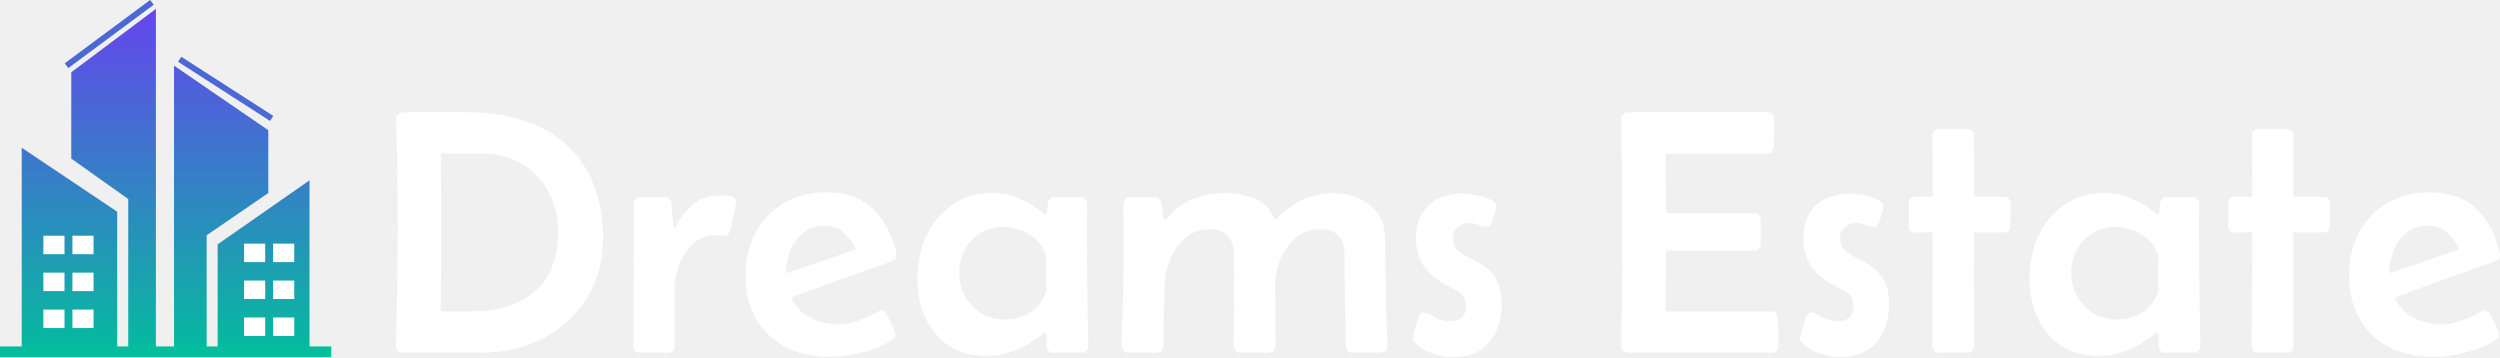
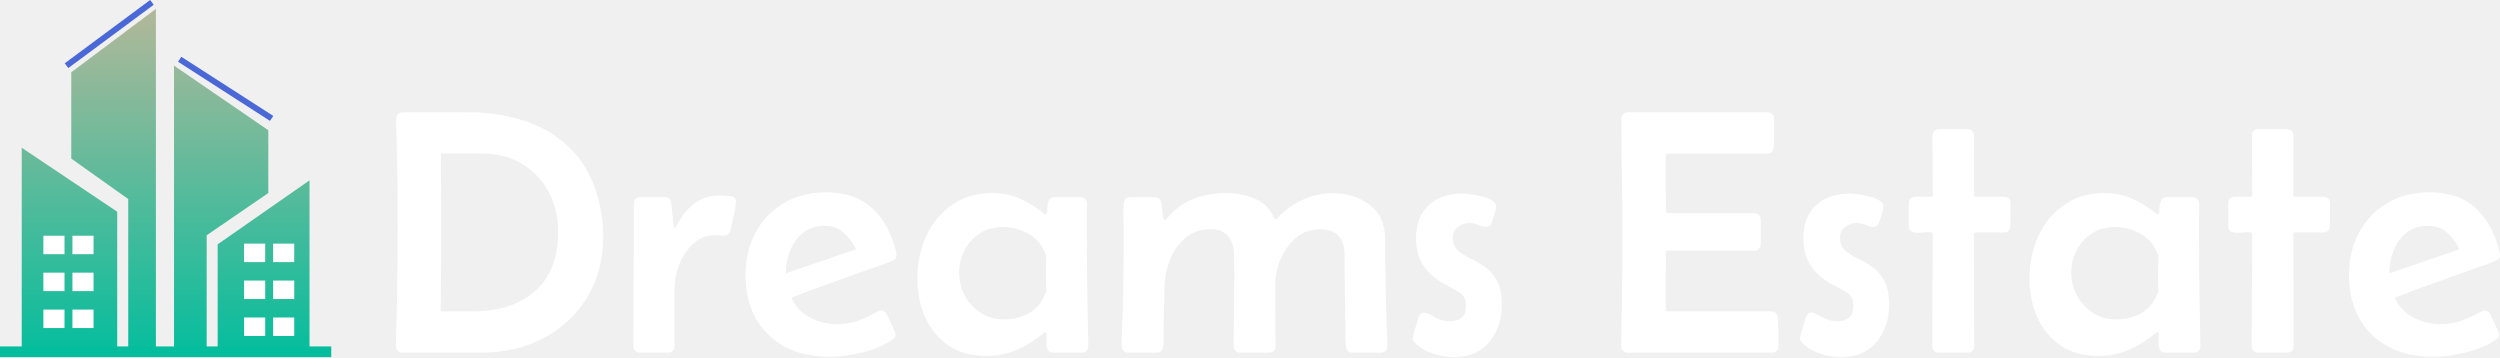
<svg xmlns="http://www.w3.org/2000/svg" width="210" height="30" viewBox="0 0 210 30" fill="none">
  <path d="M15.23 4.77L22.956 9.738L22.68 10.155L14.955 5.187L15.23 4.77Z" fill="#4A68D6" />
  <path d="M5.438 5.317L12.611 0L12.914 0.398L5.741 5.715L5.438 5.317Z" fill="#4A68D6" />
  <path d="M9.846 17.785L1.825 12.41V29.55H9.846V17.785Z" fill="url(#paint0_linear_1327_8647)" />
  <path d="M13.095 0.746V29.55H10.771V16.72L5.987 13.322V6.071L13.095 0.746Z" fill="url(#paint1_linear_1327_8647)" />
  <path d="M14.618 5.513V29.499H17.36V19.763L22.538 16.213V10.939L14.618 5.513Z" fill="url(#paint2_linear_1327_8647)" />
  <path d="M26 29.499H18.283V20.523L26 15.148V29.499Z" fill="url(#paint3_linear_1327_8647)" />
  <path d="M3.644 19.801H5.418V21.352H3.644V19.801Z" fill="white" />
  <path d="M3.644 22.903H5.418V24.454H3.644V22.903Z" fill="white" />
  <path d="M3.644 26.005H5.418V27.556H3.644V26.005Z" fill="white" />
  <path d="M6.084 19.801H7.858V21.352H6.084V19.801Z" fill="white" />
  <path d="M6.084 22.903H7.858V24.454H6.084V22.903Z" fill="white" />
  <path d="M6.084 26.005H7.858V27.556H6.084V26.005Z" fill="white" />
  <path d="M20.502 20.466H22.276V22.017H20.502V20.466Z" fill="white" />
  <path d="M20.502 23.567H22.276V25.119H20.502V23.567Z" fill="white" />
  <path d="M20.502 26.669H22.276V28.221H20.502V26.669Z" fill="white" />
  <path d="M22.942 20.466H24.716V22.017H22.942V20.466Z" fill="white" />
  <path d="M22.942 23.567H24.716V25.119H22.942V23.567Z" fill="white" />
  <path d="M22.942 26.669H24.716V28.221H22.942V26.669Z" fill="white" />
  <path d="M0 29.1H27.825V30H0V29.1Z" fill="#03BD9D" />
  <path d="M33.862 29.625C33.463 29.625 33.263 29.424 33.263 29.021C33.263 28.512 33.273 28.008 33.292 27.508C33.312 26.999 33.326 26.495 33.336 25.996C33.355 24.882 33.37 23.773 33.38 22.669C33.399 21.555 33.409 20.446 33.409 19.342C33.409 18.276 33.404 17.21 33.394 16.144C33.385 15.078 33.37 14.012 33.351 12.947C33.341 12.466 33.326 11.982 33.307 11.492C33.287 11.002 33.278 10.517 33.278 10.037C33.278 9.634 33.477 9.432 33.877 9.432H39.357C40.994 9.432 42.534 9.663 43.975 10.123C45.427 10.584 46.689 11.319 47.761 12.327C48.833 13.326 49.622 14.641 50.128 16.274C50.489 17.445 50.669 18.636 50.669 19.846C50.669 21.814 50.216 23.533 49.31 25.002C48.414 26.462 47.186 27.599 45.627 28.416C44.078 29.222 42.324 29.625 40.366 29.625H33.862ZM37.019 26.154H39.723C41.895 26.154 43.63 25.593 44.925 24.469C46.231 23.336 46.884 21.67 46.884 19.471C46.884 18.223 46.616 17.104 46.08 16.115C45.544 15.117 44.794 14.329 43.829 13.753C42.865 13.177 41.735 12.889 40.439 12.889H37.033C37.043 13.907 37.048 14.929 37.048 15.957C37.058 16.984 37.063 18.012 37.063 19.039C37.063 21.401 37.048 23.773 37.019 26.154Z" fill="white" />
  <path d="M55.799 16.562C56.169 16.562 56.369 16.739 56.398 17.095L56.544 18.737C56.544 18.746 56.554 18.818 56.574 18.953C56.593 19.078 56.627 19.14 56.676 19.14C56.724 19.14 56.773 19.087 56.822 18.982C56.88 18.876 56.914 18.813 56.924 18.794C57.324 18.055 57.811 17.474 58.386 17.051C58.961 16.629 59.687 16.418 60.563 16.418C60.768 16.418 61.026 16.437 61.338 16.475C61.66 16.504 61.82 16.663 61.82 16.951C61.82 17.095 61.791 17.32 61.733 17.628C61.674 17.935 61.606 18.247 61.528 18.564C61.46 18.871 61.406 19.106 61.367 19.27C61.328 19.433 61.265 19.562 61.177 19.658C61.099 19.745 60.963 19.788 60.768 19.788C60.671 19.788 60.573 19.783 60.476 19.774C60.388 19.754 60.291 19.745 60.183 19.745C59.414 19.745 58.766 19.985 58.24 20.465C57.714 20.936 57.319 21.517 57.056 22.208C56.793 22.899 56.661 23.581 56.661 24.253V29.035C56.661 29.429 56.462 29.625 56.062 29.625H53.797C53.397 29.625 53.197 29.424 53.197 29.021C53.197 27.532 53.202 26.049 53.212 24.57C53.232 23.082 53.241 21.598 53.241 20.119V17.152C53.241 16.759 53.441 16.562 53.841 16.562H55.799Z" fill="white" />
  <path d="M69.683 29.971C68.26 29.971 67.018 29.693 65.956 29.136C64.904 28.579 64.085 27.787 63.501 26.759C62.916 25.732 62.624 24.512 62.624 23.101C62.624 21.785 62.902 20.604 63.457 19.558C64.013 18.511 64.797 17.685 65.81 17.08C66.823 16.466 68.012 16.158 69.376 16.158C71.062 16.158 72.382 16.624 73.337 17.555C74.301 18.487 74.954 19.726 75.295 21.272C75.305 21.3 75.31 21.348 75.31 21.416C75.31 21.56 75.271 21.67 75.193 21.747C75.125 21.814 75.032 21.872 74.915 21.92C74.584 22.073 74.233 22.208 73.863 22.323C73.493 22.438 73.132 22.563 72.781 22.698C71.758 23.072 70.73 23.442 69.698 23.807C68.665 24.162 67.642 24.541 66.629 24.944C66.551 24.983 66.512 25.031 66.512 25.088C66.512 25.117 66.521 25.151 66.541 25.189C66.931 25.881 67.466 26.394 68.148 26.73C68.831 27.067 69.561 27.235 70.341 27.235C70.954 27.235 71.525 27.139 72.051 26.947C72.587 26.755 73.113 26.514 73.629 26.226C73.697 26.188 73.765 26.154 73.834 26.125C73.902 26.097 73.97 26.082 74.038 26.082C74.175 26.082 74.277 26.125 74.345 26.212C74.423 26.289 74.486 26.38 74.535 26.486C74.574 26.553 74.647 26.706 74.754 26.947C74.871 27.177 74.978 27.412 75.076 27.652C75.183 27.883 75.237 28.032 75.237 28.099C75.237 28.204 75.207 28.291 75.149 28.358C75.091 28.425 75.022 28.488 74.944 28.545C74.253 29.016 73.41 29.371 72.416 29.611C71.432 29.851 70.521 29.971 69.683 29.971ZM66.015 22.957C66.999 22.621 67.983 22.285 68.967 21.948C69.951 21.613 70.93 21.276 71.904 20.94C71.661 20.412 71.32 19.951 70.881 19.558C70.453 19.164 69.922 18.967 69.288 18.967C68.548 18.967 67.934 19.164 67.447 19.558C66.96 19.951 66.599 20.455 66.365 21.07C66.132 21.675 66.015 22.304 66.015 22.957Z" fill="white" />
  <path d="M82.836 29.899C81.57 29.899 80.508 29.602 79.65 29.006C78.793 28.411 78.145 27.623 77.707 26.644C77.278 25.655 77.064 24.584 77.064 23.432V23.202C77.083 21.992 77.336 20.854 77.823 19.788C78.32 18.722 79.037 17.863 79.972 17.21C80.907 16.547 82.037 16.216 83.362 16.216C84.181 16.216 84.941 16.37 85.642 16.677C86.354 16.975 87.016 17.383 87.63 17.901C87.698 17.968 87.757 18.002 87.805 18.002C87.922 18.002 87.976 17.882 87.966 17.642C87.966 17.402 88 17.162 88.069 16.922C88.146 16.682 88.341 16.562 88.653 16.562H90.714C91.113 16.562 91.313 16.759 91.313 17.152C91.313 17.565 91.308 17.978 91.298 18.391C91.298 18.804 91.298 19.217 91.298 19.63C91.298 20.686 91.303 21.747 91.313 22.813C91.332 23.879 91.347 24.94 91.357 25.996C91.367 26.495 91.376 26.999 91.386 27.508C91.406 28.008 91.415 28.512 91.415 29.021C91.415 29.424 91.216 29.625 90.816 29.625H88.522C88.258 29.625 88.088 29.544 88.01 29.381C87.932 29.208 87.898 29.006 87.908 28.776C87.918 28.545 87.918 28.339 87.908 28.156C87.908 28.128 87.903 28.08 87.893 28.012C87.883 27.945 87.854 27.912 87.805 27.912C87.766 27.912 87.728 27.926 87.689 27.955C87.659 27.983 87.63 28.008 87.601 28.027C86.919 28.593 86.183 29.049 85.394 29.395C84.605 29.731 83.752 29.899 82.836 29.899ZM84.327 26.831C85.019 26.831 85.657 26.692 86.242 26.414C86.836 26.125 87.299 25.674 87.63 25.06C87.65 25.021 87.693 24.925 87.762 24.772C87.84 24.608 87.879 24.508 87.879 24.469C87.879 24.133 87.874 23.797 87.864 23.461C87.864 23.125 87.864 22.794 87.864 22.467C87.864 22.313 87.869 22.145 87.879 21.963C87.888 21.771 87.883 21.603 87.864 21.459C87.854 21.392 87.815 21.291 87.747 21.156C87.689 21.022 87.645 20.926 87.615 20.868C87.274 20.263 86.792 19.812 86.169 19.514C85.545 19.217 84.892 19.068 84.21 19.068C83.489 19.068 82.856 19.245 82.31 19.601C81.765 19.956 81.336 20.427 81.024 21.012C80.722 21.588 80.571 22.222 80.571 22.914C80.571 23.605 80.732 24.248 81.053 24.844C81.375 25.439 81.818 25.919 82.383 26.284C82.958 26.649 83.606 26.831 84.327 26.831Z" fill="white" />
  <path d="M94.981 16.562H96.969C97.3 16.562 97.495 16.735 97.553 17.08C97.573 17.157 97.593 17.311 97.612 17.541C97.632 17.772 97.656 17.988 97.685 18.189C97.724 18.391 97.773 18.492 97.831 18.492C97.88 18.492 97.924 18.473 97.963 18.434C98.002 18.386 98.031 18.348 98.05 18.319C98.694 17.56 99.429 17.023 100.257 16.706C101.095 16.379 102.006 16.216 102.99 16.216C103.789 16.216 104.564 16.36 105.314 16.648C106.074 16.936 106.634 17.464 106.995 18.233C107.014 18.261 107.034 18.3 107.053 18.348C107.073 18.396 107.107 18.42 107.155 18.42C107.194 18.42 107.229 18.405 107.258 18.377C107.287 18.338 107.311 18.309 107.331 18.29C107.935 17.637 108.636 17.133 109.435 16.778C110.234 16.413 111.082 16.23 111.978 16.23C113.167 16.23 114.19 16.557 115.047 17.21C115.915 17.853 116.348 18.804 116.348 20.062C116.348 21.07 116.358 22.083 116.377 23.101C116.397 24.109 116.416 25.117 116.436 26.125C116.455 26.606 116.475 27.09 116.494 27.58C116.524 28.06 116.538 28.541 116.538 29.021C116.538 29.424 116.338 29.625 115.939 29.625H113.659C113.445 29.625 113.294 29.578 113.206 29.482C113.128 29.386 113.079 29.241 113.06 29.049C113.021 28.646 113.006 28.238 113.016 27.825C113.026 27.403 113.021 26.99 113.001 26.586C112.992 25.722 112.977 24.858 112.958 23.994C112.948 23.13 112.943 22.265 112.943 21.401C112.943 20.729 112.777 20.206 112.446 19.831C112.124 19.447 111.613 19.255 110.911 19.255C110.103 19.255 109.416 19.5 108.851 19.99C108.286 20.479 107.852 21.089 107.55 21.819C107.258 22.539 107.112 23.25 107.112 23.951C107.112 24.796 107.116 25.641 107.126 26.486C107.136 27.331 107.141 28.18 107.141 29.035C107.141 29.429 106.941 29.625 106.542 29.625H104.232C103.833 29.625 103.633 29.429 103.633 29.035C103.633 27.758 103.643 26.486 103.663 25.218C103.682 23.951 103.682 22.678 103.663 21.401C103.653 20.758 103.487 20.239 103.166 19.846C102.854 19.452 102.352 19.255 101.66 19.255C100.832 19.255 100.135 19.5 99.57 19.99C99.005 20.47 98.577 21.075 98.284 21.805C97.992 22.534 97.836 23.259 97.817 23.979C97.807 24.565 97.797 25.151 97.787 25.737C97.778 26.322 97.763 26.913 97.743 27.508C97.743 27.758 97.743 28.017 97.743 28.286C97.753 28.545 97.743 28.8 97.714 29.049C97.695 29.241 97.641 29.386 97.553 29.482C97.476 29.578 97.329 29.625 97.115 29.625H94.82C94.421 29.625 94.221 29.419 94.221 29.006C94.221 28.507 94.231 28.012 94.251 27.523C94.28 27.023 94.299 26.524 94.309 26.025C94.368 23.922 94.397 21.824 94.397 19.73C94.397 19.337 94.387 18.905 94.368 18.434C94.348 17.964 94.353 17.536 94.382 17.152C94.411 16.759 94.611 16.562 94.981 16.562Z" fill="white" />
  <path d="M122.092 30C121.536 30 120.957 29.899 120.353 29.698C119.749 29.496 119.247 29.193 118.847 28.79C118.73 28.675 118.672 28.55 118.672 28.416C118.672 28.358 118.701 28.214 118.76 27.983C118.828 27.744 118.901 27.499 118.979 27.249C119.057 26.999 119.106 26.836 119.125 26.759C119.164 26.644 119.218 26.534 119.286 26.428C119.354 26.313 119.461 26.255 119.607 26.255C119.792 26.255 120.08 26.375 120.47 26.615C120.859 26.855 121.307 26.975 121.814 26.975C122.701 26.975 123.144 26.553 123.144 25.708C123.144 25.16 122.964 24.781 122.603 24.57C122.253 24.359 121.873 24.148 121.463 23.936C120.645 23.504 120.021 22.976 119.593 22.352C119.164 21.728 118.95 20.95 118.95 20.018C118.95 18.837 119.3 17.916 120.002 17.253C120.713 16.59 121.658 16.259 122.837 16.259C122.983 16.259 123.207 16.278 123.509 16.317C123.821 16.355 124.143 16.418 124.474 16.504C124.805 16.581 125.088 16.691 125.322 16.835C125.556 16.97 125.672 17.133 125.672 17.325C125.672 17.508 125.633 17.709 125.556 17.93C125.478 18.141 125.414 18.338 125.366 18.521C125.327 18.645 125.273 18.765 125.205 18.881C125.137 18.996 125.02 19.053 124.854 19.053C124.649 19.053 124.43 19.001 124.196 18.895C123.963 18.789 123.709 18.737 123.436 18.737C123.066 18.737 122.74 18.847 122.457 19.068C122.175 19.279 122.033 19.582 122.033 19.975C122.033 20.427 122.17 20.777 122.443 21.027C122.725 21.276 123.071 21.497 123.48 21.689C123.889 21.881 124.299 22.117 124.708 22.395C125.117 22.674 125.458 23.062 125.731 23.562C126.013 24.051 126.155 24.728 126.155 25.593C126.155 26.822 125.804 27.863 125.102 28.718C124.411 29.573 123.407 30 122.092 30Z" fill="white" />
  <path d="M136.195 10.037C136.195 9.634 136.395 9.432 136.794 9.432H148.428C148.827 9.432 149.027 9.634 149.027 10.037C149.027 10.412 149.027 10.796 149.027 11.189C149.027 11.573 149.017 11.953 148.998 12.327C148.968 12.711 148.769 12.903 148.398 12.903H140.097C139.98 12.903 139.922 12.961 139.922 13.076C139.922 13.854 139.922 14.632 139.922 15.409C139.932 16.178 139.937 16.951 139.937 17.728C139.937 17.844 139.995 17.901 140.112 17.901H147.302C147.702 17.901 147.902 18.098 147.902 18.492V20.465C147.902 20.859 147.702 21.055 147.302 21.055H140.112C139.995 21.055 139.937 21.113 139.937 21.228C139.937 22.016 139.932 22.808 139.922 23.605C139.922 24.392 139.922 25.184 139.922 25.982C139.922 26.097 139.98 26.154 140.097 26.154H148.749C149.119 26.154 149.319 26.346 149.348 26.73C149.368 27.105 149.378 27.489 149.378 27.883C149.387 28.267 149.392 28.646 149.392 29.021C149.392 29.424 149.193 29.625 148.793 29.625H136.78C136.38 29.625 136.18 29.424 136.18 29.021C136.18 28.492 136.185 27.969 136.195 27.451C136.215 26.922 136.229 26.394 136.239 25.866C136.268 23.658 136.283 21.454 136.283 19.255C136.283 17.709 136.268 16.173 136.239 14.646C136.21 13.11 136.195 11.573 136.195 10.037Z" fill="white" />
  <path d="M154.624 30C154.069 30 153.489 29.899 152.885 29.698C152.281 29.496 151.779 29.193 151.38 28.79C151.263 28.675 151.205 28.55 151.205 28.416C151.205 28.358 151.234 28.214 151.292 27.983C151.36 27.744 151.434 27.499 151.511 27.249C151.589 26.999 151.638 26.836 151.658 26.759C151.697 26.644 151.75 26.534 151.818 26.428C151.887 26.313 151.994 26.255 152.14 26.255C152.325 26.255 152.612 26.375 153.002 26.615C153.392 26.855 153.84 26.975 154.347 26.975C155.233 26.975 155.677 26.553 155.677 25.708C155.677 25.16 155.496 24.781 155.136 24.57C154.785 24.359 154.405 24.148 153.996 23.936C153.178 23.504 152.554 22.976 152.125 22.352C151.697 21.728 151.482 20.95 151.482 20.018C151.482 18.837 151.833 17.916 152.535 17.253C153.246 16.59 154.191 16.259 155.37 16.259C155.516 16.259 155.74 16.278 156.042 16.317C156.354 16.355 156.675 16.418 157.007 16.504C157.338 16.581 157.62 16.691 157.854 16.835C158.088 16.97 158.205 17.133 158.205 17.325C158.205 17.508 158.166 17.709 158.088 17.93C158.01 18.141 157.947 18.338 157.898 18.521C157.859 18.645 157.806 18.765 157.737 18.881C157.669 18.996 157.552 19.053 157.387 19.053C157.182 19.053 156.963 19.001 156.729 18.895C156.495 18.789 156.242 18.737 155.969 18.737C155.599 18.737 155.272 18.847 154.99 19.068C154.707 19.279 154.566 19.582 154.566 19.975C154.566 20.427 154.702 20.777 154.975 21.027C155.258 21.276 155.604 21.497 156.013 21.689C156.422 21.881 156.831 22.117 157.24 22.395C157.65 22.674 157.991 23.062 158.264 23.562C158.546 24.051 158.687 24.728 158.687 25.593C158.687 26.822 158.337 27.863 157.635 28.718C156.943 29.573 155.94 30 154.624 30Z" fill="white" />
  <path d="M162.356 16.36C162.356 15.534 162.351 14.713 162.341 13.897C162.331 13.071 162.326 12.25 162.326 11.434C162.326 11.04 162.526 10.844 162.926 10.844H165.22C165.62 10.844 165.819 11.04 165.819 11.434C165.819 12.25 165.815 13.071 165.805 13.897C165.805 14.713 165.805 15.534 165.805 16.36C165.805 16.475 165.868 16.533 165.995 16.533H168.289C168.689 16.533 168.888 16.73 168.888 17.123C168.888 17.421 168.884 17.724 168.874 18.031C168.874 18.328 168.874 18.631 168.874 18.938C168.874 19.332 168.674 19.529 168.275 19.529H165.995C165.868 19.529 165.805 19.586 165.805 19.702C165.805 21.257 165.81 22.813 165.819 24.368C165.829 25.924 165.834 27.479 165.834 29.035C165.834 29.429 165.634 29.625 165.235 29.625H162.911C162.512 29.625 162.312 29.429 162.312 29.035C162.312 27.479 162.317 25.924 162.326 24.368C162.346 22.813 162.356 21.257 162.356 19.702C162.356 19.558 162.253 19.49 162.049 19.5C161.844 19.5 161.61 19.514 161.347 19.543C161.084 19.572 160.85 19.553 160.646 19.486C160.441 19.418 160.339 19.236 160.339 18.938V17.123C160.339 16.73 160.539 16.533 160.938 16.533H162.166C162.292 16.533 162.356 16.475 162.356 16.36Z" fill="white" />
  <path d="M176.254 29.899C174.988 29.899 173.926 29.602 173.068 29.006C172.211 28.411 171.563 27.623 171.125 26.644C170.696 25.655 170.482 24.584 170.482 23.432V23.202C170.501 21.992 170.754 20.854 171.241 19.788C171.738 18.722 172.454 17.863 173.39 17.21C174.325 16.547 175.455 16.216 176.781 16.216C177.599 16.216 178.359 16.37 179.06 16.677C179.772 16.975 180.434 17.383 181.048 17.901C181.116 17.968 181.175 18.002 181.223 18.002C181.34 18.002 181.394 17.882 181.384 17.642C181.384 17.402 181.418 17.162 181.486 16.922C181.564 16.682 181.759 16.562 182.071 16.562H184.132C184.531 16.562 184.731 16.759 184.731 17.152C184.731 17.565 184.726 17.978 184.716 18.391C184.716 18.804 184.716 19.217 184.716 19.63C184.716 20.686 184.721 21.747 184.731 22.813C184.75 23.879 184.765 24.94 184.775 25.996C184.785 26.495 184.794 26.999 184.804 27.508C184.824 28.008 184.833 28.512 184.833 29.021C184.833 29.424 184.634 29.625 184.234 29.625H181.94C181.676 29.625 181.506 29.544 181.428 29.381C181.35 29.208 181.316 29.006 181.326 28.776C181.335 28.545 181.335 28.339 181.326 28.156C181.326 28.128 181.321 28.08 181.311 28.012C181.301 27.945 181.272 27.912 181.223 27.912C181.184 27.912 181.145 27.926 181.106 27.955C181.077 27.983 181.048 28.008 181.019 28.027C180.337 28.593 179.601 29.049 178.812 29.395C178.023 29.731 177.17 29.899 176.254 29.899ZM177.745 26.831C178.437 26.831 179.075 26.692 179.66 26.414C180.254 26.125 180.717 25.674 181.048 25.06C181.068 25.021 181.111 24.925 181.18 24.772C181.258 24.608 181.296 24.508 181.296 24.469C181.296 24.133 181.292 23.797 181.282 23.461C181.282 23.125 181.282 22.794 181.282 22.467C181.282 22.313 181.287 22.145 181.296 21.963C181.306 21.771 181.301 21.603 181.282 21.459C181.272 21.392 181.233 21.291 181.165 21.156C181.106 21.022 181.063 20.926 181.033 20.868C180.692 20.263 180.21 19.812 179.587 19.514C178.963 19.217 178.31 19.068 177.628 19.068C176.907 19.068 176.274 19.245 175.728 19.601C175.183 19.956 174.754 20.427 174.442 21.012C174.14 21.588 173.989 22.222 173.989 22.914C173.989 23.605 174.15 24.248 174.471 24.844C174.793 25.439 175.236 25.919 175.801 26.284C176.376 26.649 177.024 26.831 177.745 26.831Z" fill="white" />
  <path d="M189.188 16.36C189.188 15.534 189.184 14.713 189.174 13.897C189.164 13.071 189.159 12.25 189.159 11.434C189.159 11.04 189.359 10.844 189.758 10.844H192.053C192.452 10.844 192.652 11.04 192.652 11.434C192.652 12.25 192.647 13.071 192.638 13.897C192.638 14.713 192.638 15.534 192.638 16.36C192.638 16.475 192.701 16.533 192.828 16.533H195.122C195.522 16.533 195.721 16.73 195.721 17.123C195.721 17.421 195.716 17.724 195.707 18.031C195.707 18.328 195.707 18.631 195.707 18.938C195.707 19.332 195.507 19.529 195.107 19.529H192.828C192.701 19.529 192.638 19.586 192.638 19.702C192.638 21.257 192.642 22.813 192.652 24.368C192.662 25.924 192.667 27.479 192.667 29.035C192.667 29.429 192.467 29.625 192.068 29.625H189.744C189.344 29.625 189.145 29.429 189.145 29.035C189.145 27.479 189.15 25.924 189.159 24.368C189.179 22.813 189.188 21.257 189.188 19.702C189.188 19.558 189.086 19.49 188.882 19.5C188.677 19.5 188.443 19.514 188.18 19.543C187.917 19.572 187.683 19.553 187.479 19.486C187.274 19.418 187.172 19.236 187.172 18.938V17.123C187.172 16.73 187.371 16.533 187.771 16.533H188.998C189.125 16.533 189.188 16.475 189.188 16.36Z" fill="white" />
  <path d="M204.373 29.971C202.951 29.971 201.709 29.693 200.646 29.136C199.594 28.579 198.776 27.787 198.191 26.759C197.607 25.732 197.314 24.512 197.314 23.101C197.314 21.785 197.592 20.604 198.147 19.558C198.703 18.511 199.487 17.685 200.5 17.08C201.514 16.466 202.702 16.158 204.066 16.158C205.752 16.158 207.072 16.624 208.027 17.555C208.992 18.487 209.644 19.726 209.985 21.272C209.995 21.3 210 21.348 210 21.416C210 21.56 209.961 21.67 209.883 21.747C209.815 21.814 209.722 21.872 209.605 21.92C209.274 22.073 208.923 22.208 208.553 22.323C208.183 22.438 207.822 22.563 207.472 22.698C206.449 23.072 205.421 23.442 204.388 23.807C203.355 24.162 202.332 24.541 201.319 24.944C201.241 24.983 201.202 25.031 201.202 25.088C201.202 25.117 201.212 25.151 201.231 25.189C201.621 25.881 202.157 26.394 202.839 26.73C203.521 27.067 204.251 27.235 205.031 27.235C205.645 27.235 206.215 27.139 206.741 26.947C207.277 26.755 207.803 26.514 208.319 26.226C208.387 26.188 208.456 26.154 208.524 26.125C208.592 26.097 208.66 26.082 208.729 26.082C208.865 26.082 208.967 26.125 209.035 26.212C209.113 26.289 209.177 26.38 209.225 26.486C209.264 26.553 209.337 26.706 209.445 26.947C209.562 27.177 209.669 27.412 209.766 27.652C209.873 27.883 209.927 28.032 209.927 28.099C209.927 28.204 209.898 28.291 209.839 28.358C209.781 28.425 209.713 28.488 209.635 28.545C208.943 29.016 208.1 29.371 207.106 29.611C206.122 29.851 205.211 29.971 204.373 29.971ZM200.705 22.957C201.689 22.621 202.673 22.285 203.657 21.948C204.641 21.613 205.62 21.276 206.595 20.94C206.351 20.412 206.01 19.951 205.572 19.558C205.143 19.164 204.612 18.967 203.979 18.967C203.238 18.967 202.624 19.164 202.137 19.558C201.65 19.951 201.29 20.455 201.056 21.07C200.822 21.675 200.705 22.304 200.705 22.957Z" fill="white" />
  <defs>
    <linearGradient id="paint0_linear_1327_8647" x1="105" y1="0" x2="105" y2="30" gradientUnits="userSpaceOnUse">
-       <stop stop-color="#6842EF" />
+       <stop stop-color="#B7B899" />
      <stop offset="1" stop-color="#03BD9D" />
    </linearGradient>
    <linearGradient id="paint1_linear_1327_8647" x1="105" y1="0" x2="105" y2="30" gradientUnits="userSpaceOnUse">
-       <stop stop-color="#6842EF" />
+       <stop stop-color="#B7B899" />
      <stop offset="1" stop-color="#03BD9D" />
    </linearGradient>
    <linearGradient id="paint2_linear_1327_8647" x1="105" y1="0" x2="105" y2="30" gradientUnits="userSpaceOnUse">
-       <stop stop-color="#6842EF" />
+       <stop stop-color="#B7B899" />
      <stop offset="1" stop-color="#03BD9D" />
    </linearGradient>
    <linearGradient id="paint3_linear_1327_8647" x1="105" y1="0" x2="105" y2="30" gradientUnits="userSpaceOnUse">
-       <stop stop-color="#6842EF" />
+       <stop stop-color="#B7B899" />
      <stop offset="1" stop-color="#03BD9D" />
    </linearGradient>
  </defs>
</svg>
